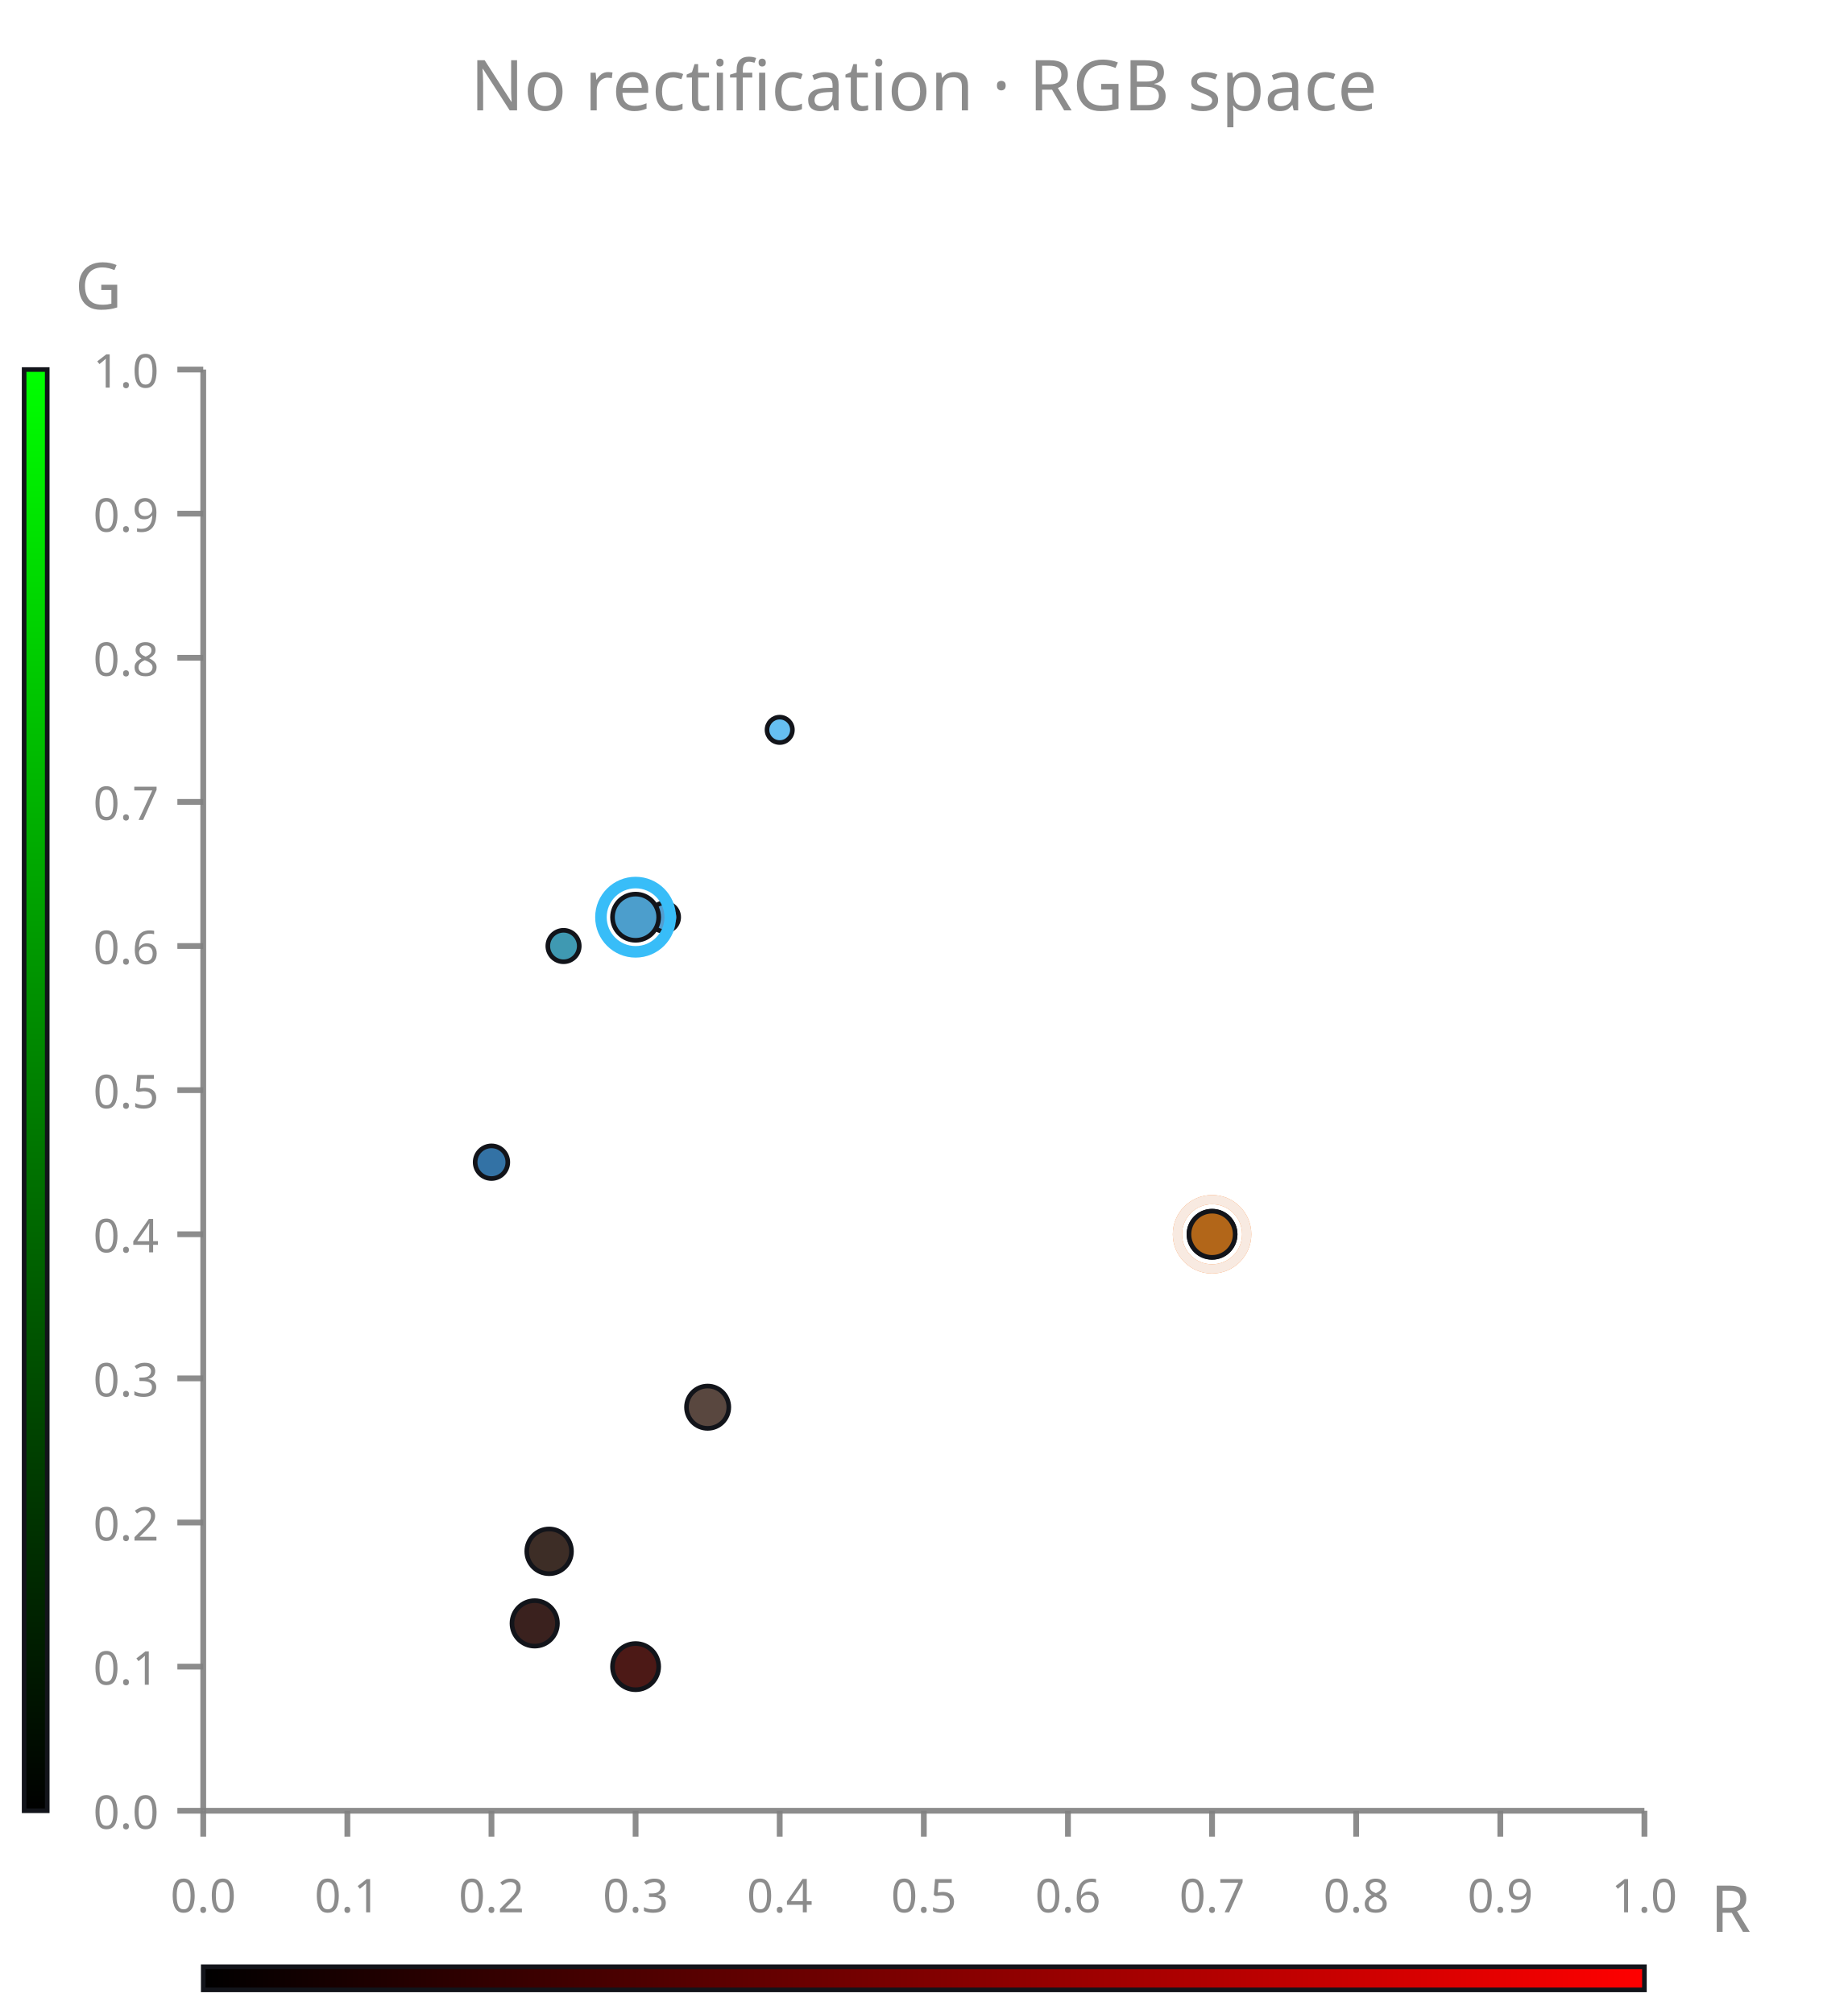
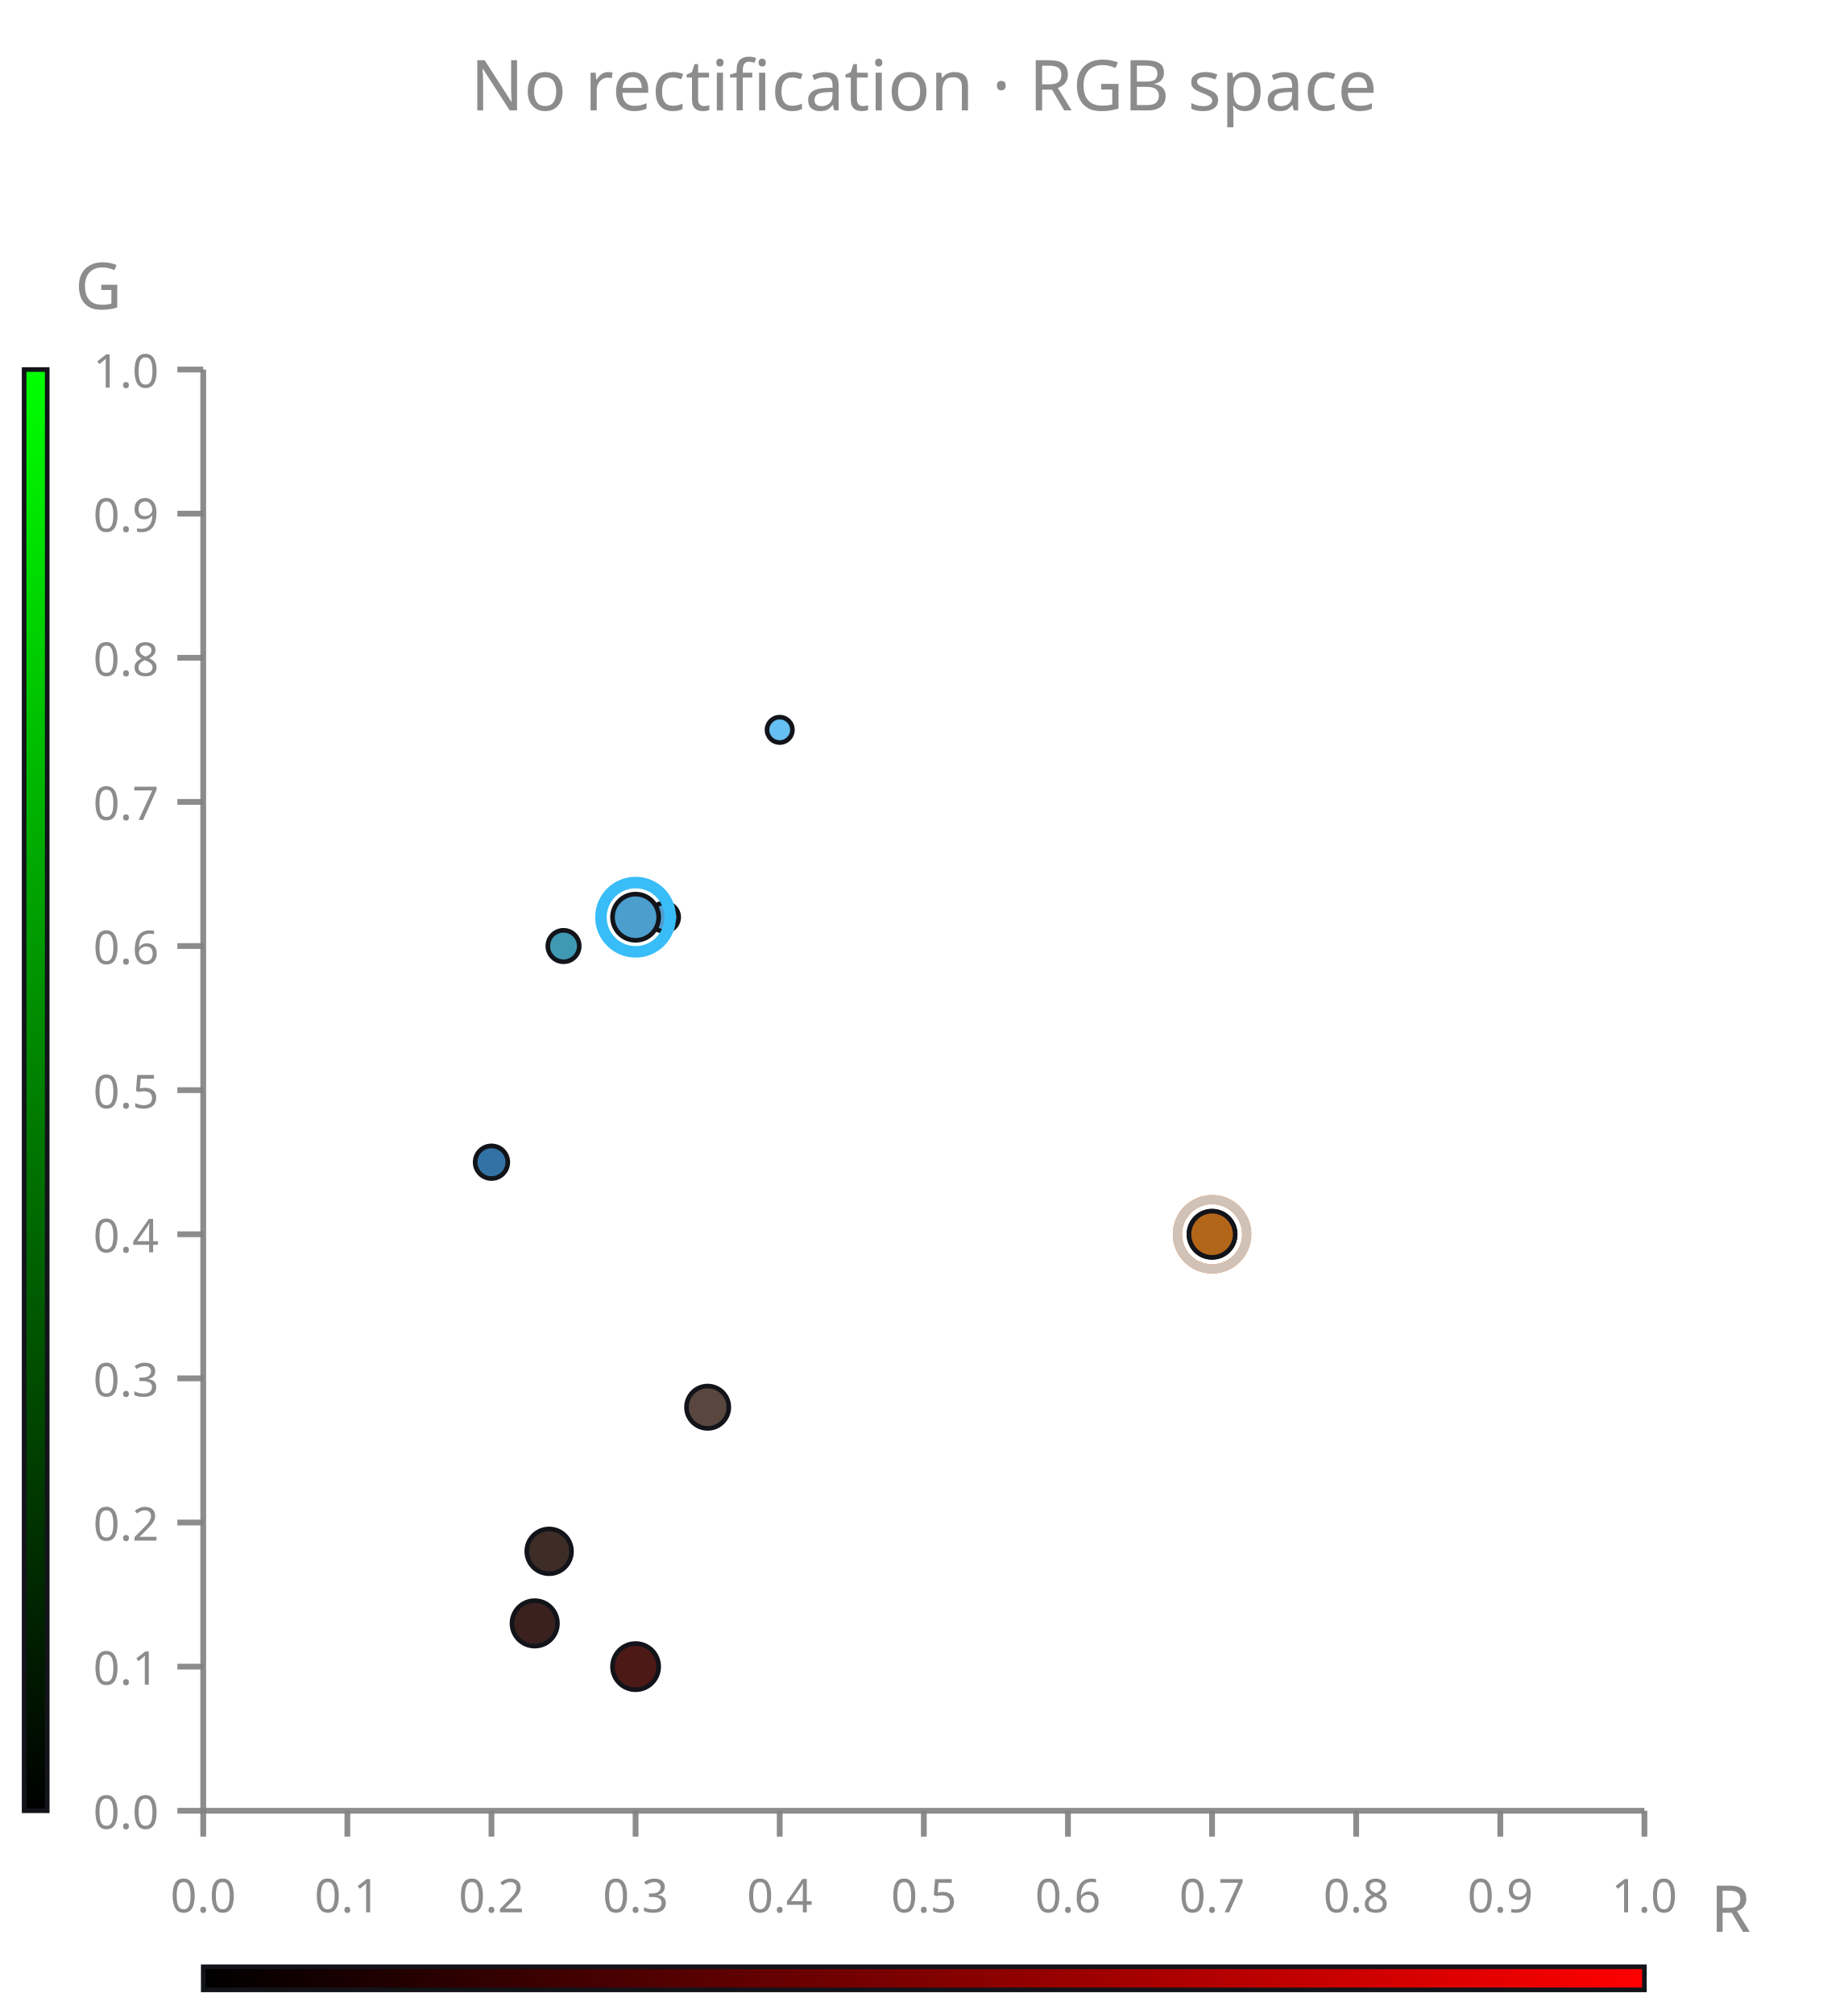
<svg xmlns="http://www.w3.org/2000/svg" baseProfile="full" height="436.0px" version="1.1" viewBox="0,0,400.0,436.0" width="400.0px">
  <defs>
    <linearGradient gradientUnits="userSpaceOnUse" id="plotGradY_2_-1_0" x1="7.724" x2="7.724" y1="80" y2="392.0">
      <stop offset="0" stop-color="rgb(0,255,0)" />
      <stop offset="1" stop-color="rgb(0,0,0)" />
    </linearGradient>
    <linearGradient gradientUnits="userSpaceOnUse" id="plotGradX_2_-1_0" x1="44.0" x2="356" y1="428.276" y2="428.276">
      <stop offset="0" stop-color="rgb(0,0,0)" />
      <stop offset="1" stop-color="rgb(255,0,0)" />
    </linearGradient>
  </defs>
  <g class="layer_bg" />
  <g class="layer_boundary" />
  <g class="layer_axes">
    <line fill="none" stroke="rgba(128,128,128,0.9)" stroke-width="1.25" x1="44.0" x2="356" y1="392.0" y2="392.0" />
    <line fill="none" stroke="rgba(128,128,128,0.9)" stroke-width="1.25" x1="44.0" x2="44.0" y1="392.0" y2="80" />
    <line fill="none" stroke="rgba(128,128,128,0.9)" stroke-width="1.25" x1="44.0" x2="44.0" y1="392.0" y2="397.6" />
    <text dominant-baseline="hanging" fill="rgba(128,128,128,0.9)" font-family="sans-serif" font-size="10.08" text-anchor="middle" x="44.0" y="406.168">0.0</text>
    <line fill="none" stroke="rgba(128,128,128,0.9)" stroke-width="1.25" x1="75.2" x2="75.2" y1="392.0" y2="397.6" />
    <text dominant-baseline="hanging" fill="rgba(128,128,128,0.9)" font-family="sans-serif" font-size="10.08" text-anchor="middle" x="75.2" y="406.168">0.1</text>
    <line fill="none" stroke="rgba(128,128,128,0.9)" stroke-width="1.25" x1="106.4" x2="106.4" y1="392.0" y2="397.6" />
    <text dominant-baseline="hanging" fill="rgba(128,128,128,0.9)" font-family="sans-serif" font-size="10.08" text-anchor="middle" x="106.4" y="406.168">0.2</text>
    <line fill="none" stroke="rgba(128,128,128,0.9)" stroke-width="1.25" x1="137.6" x2="137.6" y1="392.0" y2="397.6" />
    <text dominant-baseline="hanging" fill="rgba(128,128,128,0.9)" font-family="sans-serif" font-size="10.08" text-anchor="middle" x="137.6" y="406.168">0.3</text>
    <line fill="none" stroke="rgba(128,128,128,0.9)" stroke-width="1.25" x1="168.8" x2="168.8" y1="392.0" y2="397.6" />
    <text dominant-baseline="hanging" fill="rgba(128,128,128,0.9)" font-family="sans-serif" font-size="10.08" text-anchor="middle" x="168.8" y="406.168">0.4</text>
    <line fill="none" stroke="rgba(128,128,128,0.9)" stroke-width="1.25" x1="200" x2="200" y1="392.0" y2="397.6" />
    <text dominant-baseline="hanging" fill="rgba(128,128,128,0.9)" font-family="sans-serif" font-size="10.08" text-anchor="middle" x="200" y="406.168">0.5</text>
    <line fill="none" stroke="rgba(128,128,128,0.9)" stroke-width="1.25" x1="231.2" x2="231.2" y1="392.0" y2="397.6" />
    <text dominant-baseline="hanging" fill="rgba(128,128,128,0.9)" font-family="sans-serif" font-size="10.08" text-anchor="middle" x="231.2" y="406.168">0.6</text>
    <line fill="none" stroke="rgba(128,128,128,0.9)" stroke-width="1.25" x1="262.4" x2="262.4" y1="392.0" y2="397.6" />
    <text dominant-baseline="hanging" fill="rgba(128,128,128,0.9)" font-family="sans-serif" font-size="10.08" text-anchor="middle" x="262.4" y="406.168">0.7</text>
    <line fill="none" stroke="rgba(128,128,128,0.9)" stroke-width="1.25" x1="293.6" x2="293.6" y1="392.0" y2="397.6" />
    <text dominant-baseline="hanging" fill="rgba(128,128,128,0.9)" font-family="sans-serif" font-size="10.08" text-anchor="middle" x="293.6" y="406.168">0.8</text>
    <line fill="none" stroke="rgba(128,128,128,0.9)" stroke-width="1.25" x1="324.8" x2="324.8" y1="392.0" y2="397.6" />
    <text dominant-baseline="hanging" fill="rgba(128,128,128,0.9)" font-family="sans-serif" font-size="10.08" text-anchor="middle" x="324.8" y="406.168">0.9</text>
    <line fill="none" stroke="rgba(128,128,128,0.9)" stroke-width="1.25" x1="356" x2="356" y1="392.0" y2="397.6" />
    <text dominant-baseline="hanging" fill="rgba(128,128,128,0.9)" font-family="sans-serif" font-size="10.08" text-anchor="middle" x="356" y="406.168">1.0</text>
    <line fill="none" stroke="rgba(128,128,128,0.9)" stroke-width="1.25" x1="44.0" x2="38.4" y1="392.0" y2="392.0" />
    <text dominant-baseline="central" fill="rgba(128,128,128,0.9)" font-family="sans-serif" font-size="10.08" text-anchor="end" x="34.4" y="392.0">0.0</text>
    <line fill="none" stroke="rgba(128,128,128,0.9)" stroke-width="1.25" x1="44.0" x2="38.4" y1="360.8" y2="360.8" />
    <text dominant-baseline="central" fill="rgba(128,128,128,0.9)" font-family="sans-serif" font-size="10.08" text-anchor="end" x="34.4" y="360.8">0.1</text>
    <line fill="none" stroke="rgba(128,128,128,0.9)" stroke-width="1.25" x1="44.0" x2="38.4" y1="329.6" y2="329.6" />
    <text dominant-baseline="central" fill="rgba(128,128,128,0.9)" font-family="sans-serif" font-size="10.08" text-anchor="end" x="34.4" y="329.6">0.2</text>
    <line fill="none" stroke="rgba(128,128,128,0.9)" stroke-width="1.25" x1="44.0" x2="38.4" y1="298.4" y2="298.4" />
    <text dominant-baseline="central" fill="rgba(128,128,128,0.9)" font-family="sans-serif" font-size="10.08" text-anchor="end" x="34.4" y="298.4">0.3</text>
    <line fill="none" stroke="rgba(128,128,128,0.9)" stroke-width="1.25" x1="44.0" x2="38.4" y1="267.2" y2="267.2" />
    <text dominant-baseline="central" fill="rgba(128,128,128,0.9)" font-family="sans-serif" font-size="10.08" text-anchor="end" x="34.4" y="267.2">0.4</text>
    <line fill="none" stroke="rgba(128,128,128,0.9)" stroke-width="1.25" x1="44.0" x2="38.4" y1="236" y2="236" />
    <text dominant-baseline="central" fill="rgba(128,128,128,0.9)" font-family="sans-serif" font-size="10.08" text-anchor="end" x="34.4" y="236">0.5</text>
    <line fill="none" stroke="rgba(128,128,128,0.9)" stroke-width="1.25" x1="44.0" x2="38.4" y1="204.8" y2="204.8" />
    <text dominant-baseline="central" fill="rgba(128,128,128,0.9)" font-family="sans-serif" font-size="10.08" text-anchor="end" x="34.4" y="204.8">0.6</text>
    <line fill="none" stroke="rgba(128,128,128,0.9)" stroke-width="1.25" x1="44.0" x2="38.4" y1="173.6" y2="173.6" />
    <text dominant-baseline="central" fill="rgba(128,128,128,0.9)" font-family="sans-serif" font-size="10.08" text-anchor="end" x="34.4" y="173.6">0.7</text>
    <line fill="none" stroke="rgba(128,128,128,0.9)" stroke-width="1.25" x1="44.0" x2="38.4" y1="142.4" y2="142.4" />
    <text dominant-baseline="central" fill="rgba(128,128,128,0.9)" font-family="sans-serif" font-size="10.08" text-anchor="end" x="34.4" y="142.4">0.8</text>
    <line fill="none" stroke="rgba(128,128,128,0.9)" stroke-width="1.25" x1="44.0" x2="38.4" y1="111.2" y2="111.2" />
    <text dominant-baseline="central" fill="rgba(128,128,128,0.9)" font-family="sans-serif" font-size="10.08" text-anchor="end" x="34.4" y="111.2">0.9</text>
    <line fill="none" stroke="rgba(128,128,128,0.9)" stroke-width="1.25" x1="44.0" x2="38.4" y1="80" y2="80" />
    <text dominant-baseline="central" fill="rgba(128,128,128,0.9)" font-family="sans-serif" font-size="10.08" text-anchor="end" x="34.4" y="80">1.0</text>
    <text fill="rgba(128,128,128,0.9)" font-family="sans-serif" font-size="14" x="370.3" y="418.208">R</text>
    <text fill="rgba(128,128,128,0.9)" font-family="sans-serif" font-size="14" x="16.224" y="66.928">G</text>
    <rect fill="url(#plotGradY_2_-1_0) none" height="312" shape-rendering="geometricPrecision" stroke="rgba(18,20,26,1.0)" stroke-width="1.0" width="5.0" x="5.224" y="80" />
    <rect fill="url(#plotGradX_2_-1_0) none" height="5.0" shape-rendering="geometricPrecision" stroke="rgba(18,20,26,1.0)" stroke-width="1.0" width="312" x="44.0" y="425.776" />
  </g>
  <g class="layer_dots">
    <circle cx="168.8" cy="158" fill="rgb(102,191,242)" r="2.75" stroke="rgba(18,20,26,1.0)" stroke-width="1.0" />
    <circle cx="143.84" cy="198.56" fill="rgb(81,158,209)" r="3.09" stroke="rgba(18,20,26,1.0)" stroke-width="1.0" />
    <circle cx="137.6" cy="198.56" fill="rgb(76,158,204)" r="5.0" stroke="rgba(18,20,26,1.0)" stroke-width="1.0" />
    <circle cx="122" cy="204.8" fill="rgb(63,153,178)" r="3.404" stroke="rgba(18,20,26,1.0)" stroke-width="1.0" />
    <circle cx="106.4" cy="251.6" fill="rgb(51,114,165)" r="3.535" stroke="rgba(18,20,26,1.0)" stroke-width="1.0" />
    <circle cx="153.2" cy="304.64" fill="rgb(89,71,63)" r="4.581" stroke="rgba(18,20,26,1.0)" stroke-width="1.0" />
    <circle cx="118.88" cy="335.84" fill="rgb(61,45,38)" r="4.843" stroke="rgba(18,20,26,1.0)" stroke-width="1.0" />
    <circle cx="115.76" cy="351.44" fill="rgb(58,33,30)" r="4.922" stroke="rgba(18,20,26,1.0)" stroke-width="1.0" />
    <circle cx="137.6" cy="360.8" fill="rgb(76,25,22)" r="5.0" stroke="rgba(18,20,26,1.0)" stroke-width="1.0" />
    <circle cx="262.4" cy="267.2" fill="rgb(178,102,25)" r="5.0" stroke="rgba(18,20,26,1.0)" stroke-width="1.0" />
  </g>
  <g class="layer_overlay">
    <circle cx="137.6" cy="198.56" fill="none" r="7.5" stroke="rgba(56,189,248,1.0)" stroke-width="2.5" />
    <circle cx="262.4" cy="267.2" fill="none" r="7.5" stroke="rgba(249,115,22,1.0)" stroke-width="2.0" />
    <circle cx="262.4" cy="267.2" fill="rgb(178,102,25)" r="5.0" stroke="rgba(18,20,26,1.0)" stroke-width="1.0" />
-     <circle cx="262.4" cy="267.2" fill="none" r="7.5" stroke="rgba(248,250,252,0.88)" stroke-width="2.0" />
+     <circle cx="262.4" cy="267.2" fill="none" r="7.5" stroke="rgba(204,204,204,0.88)" stroke-width="2.0" />
  </g>
  <g class="layer_header">
    <text dominant-baseline="central" fill="rgba(128,128,128,0.9)" font-family="sans-serif" font-size="15.2" text-anchor="middle" x="200.0" y="18.0">No rectification · RGB space</text>
  </g>
</svg>
